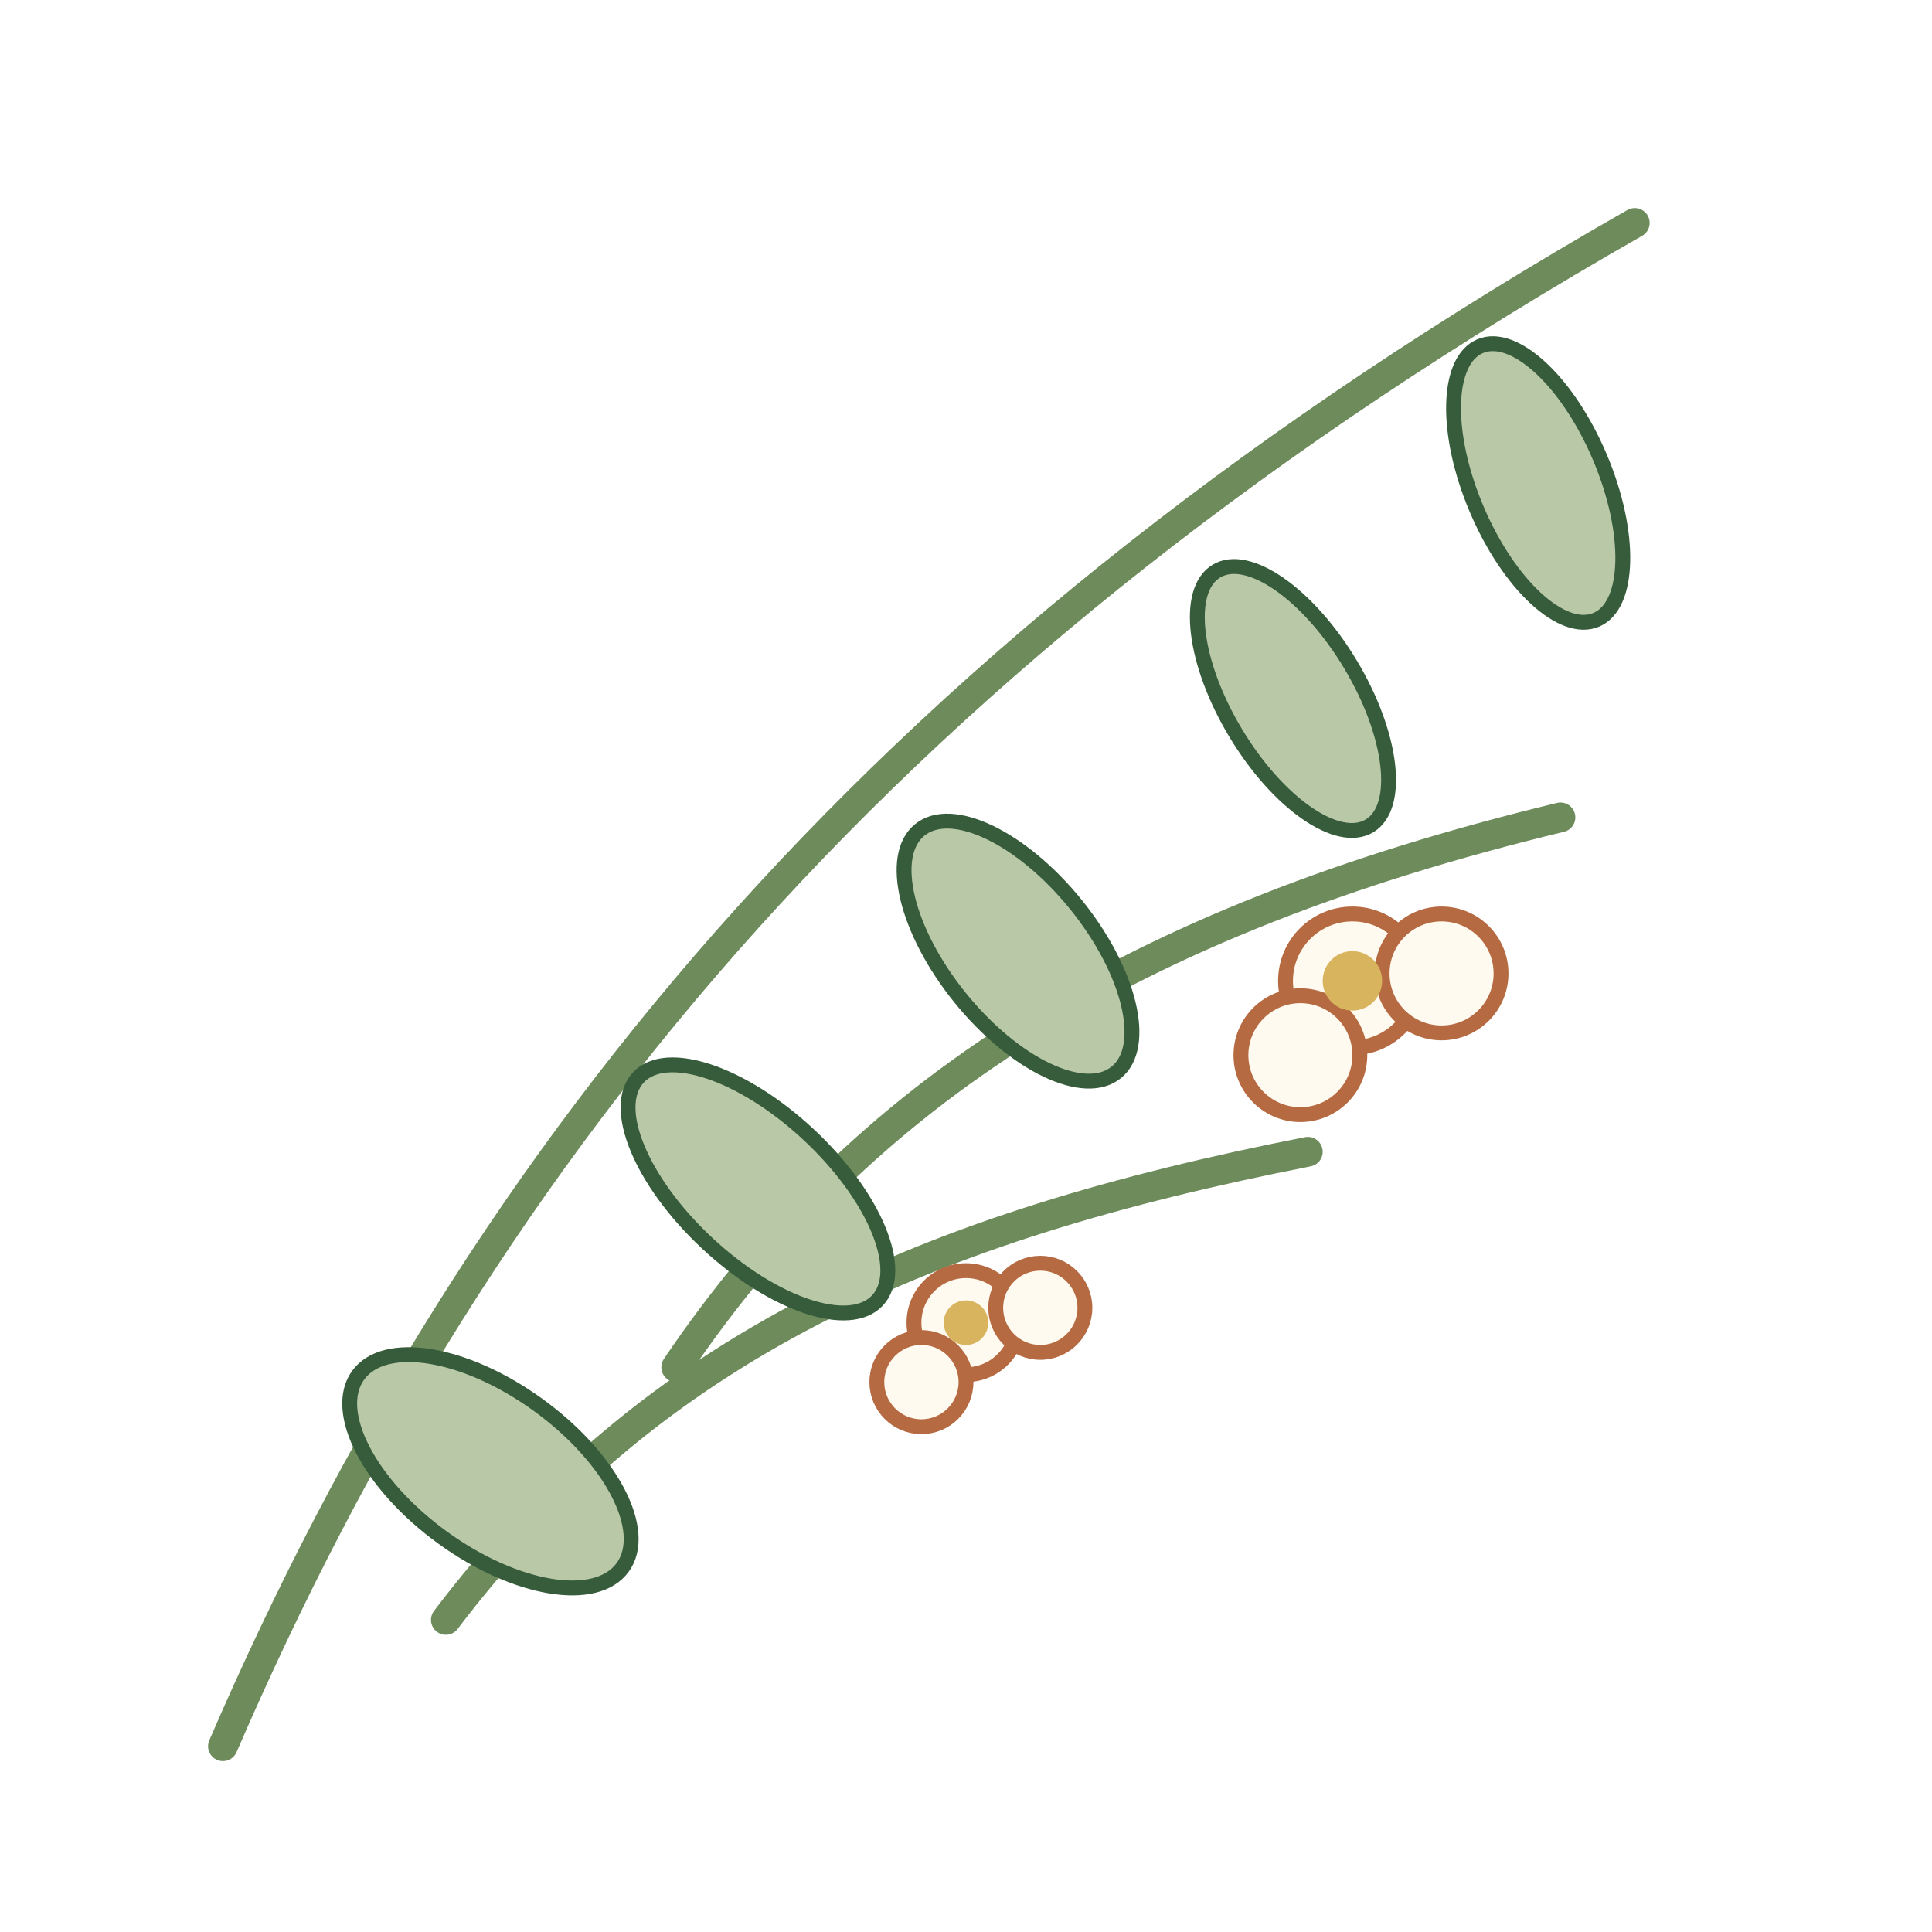
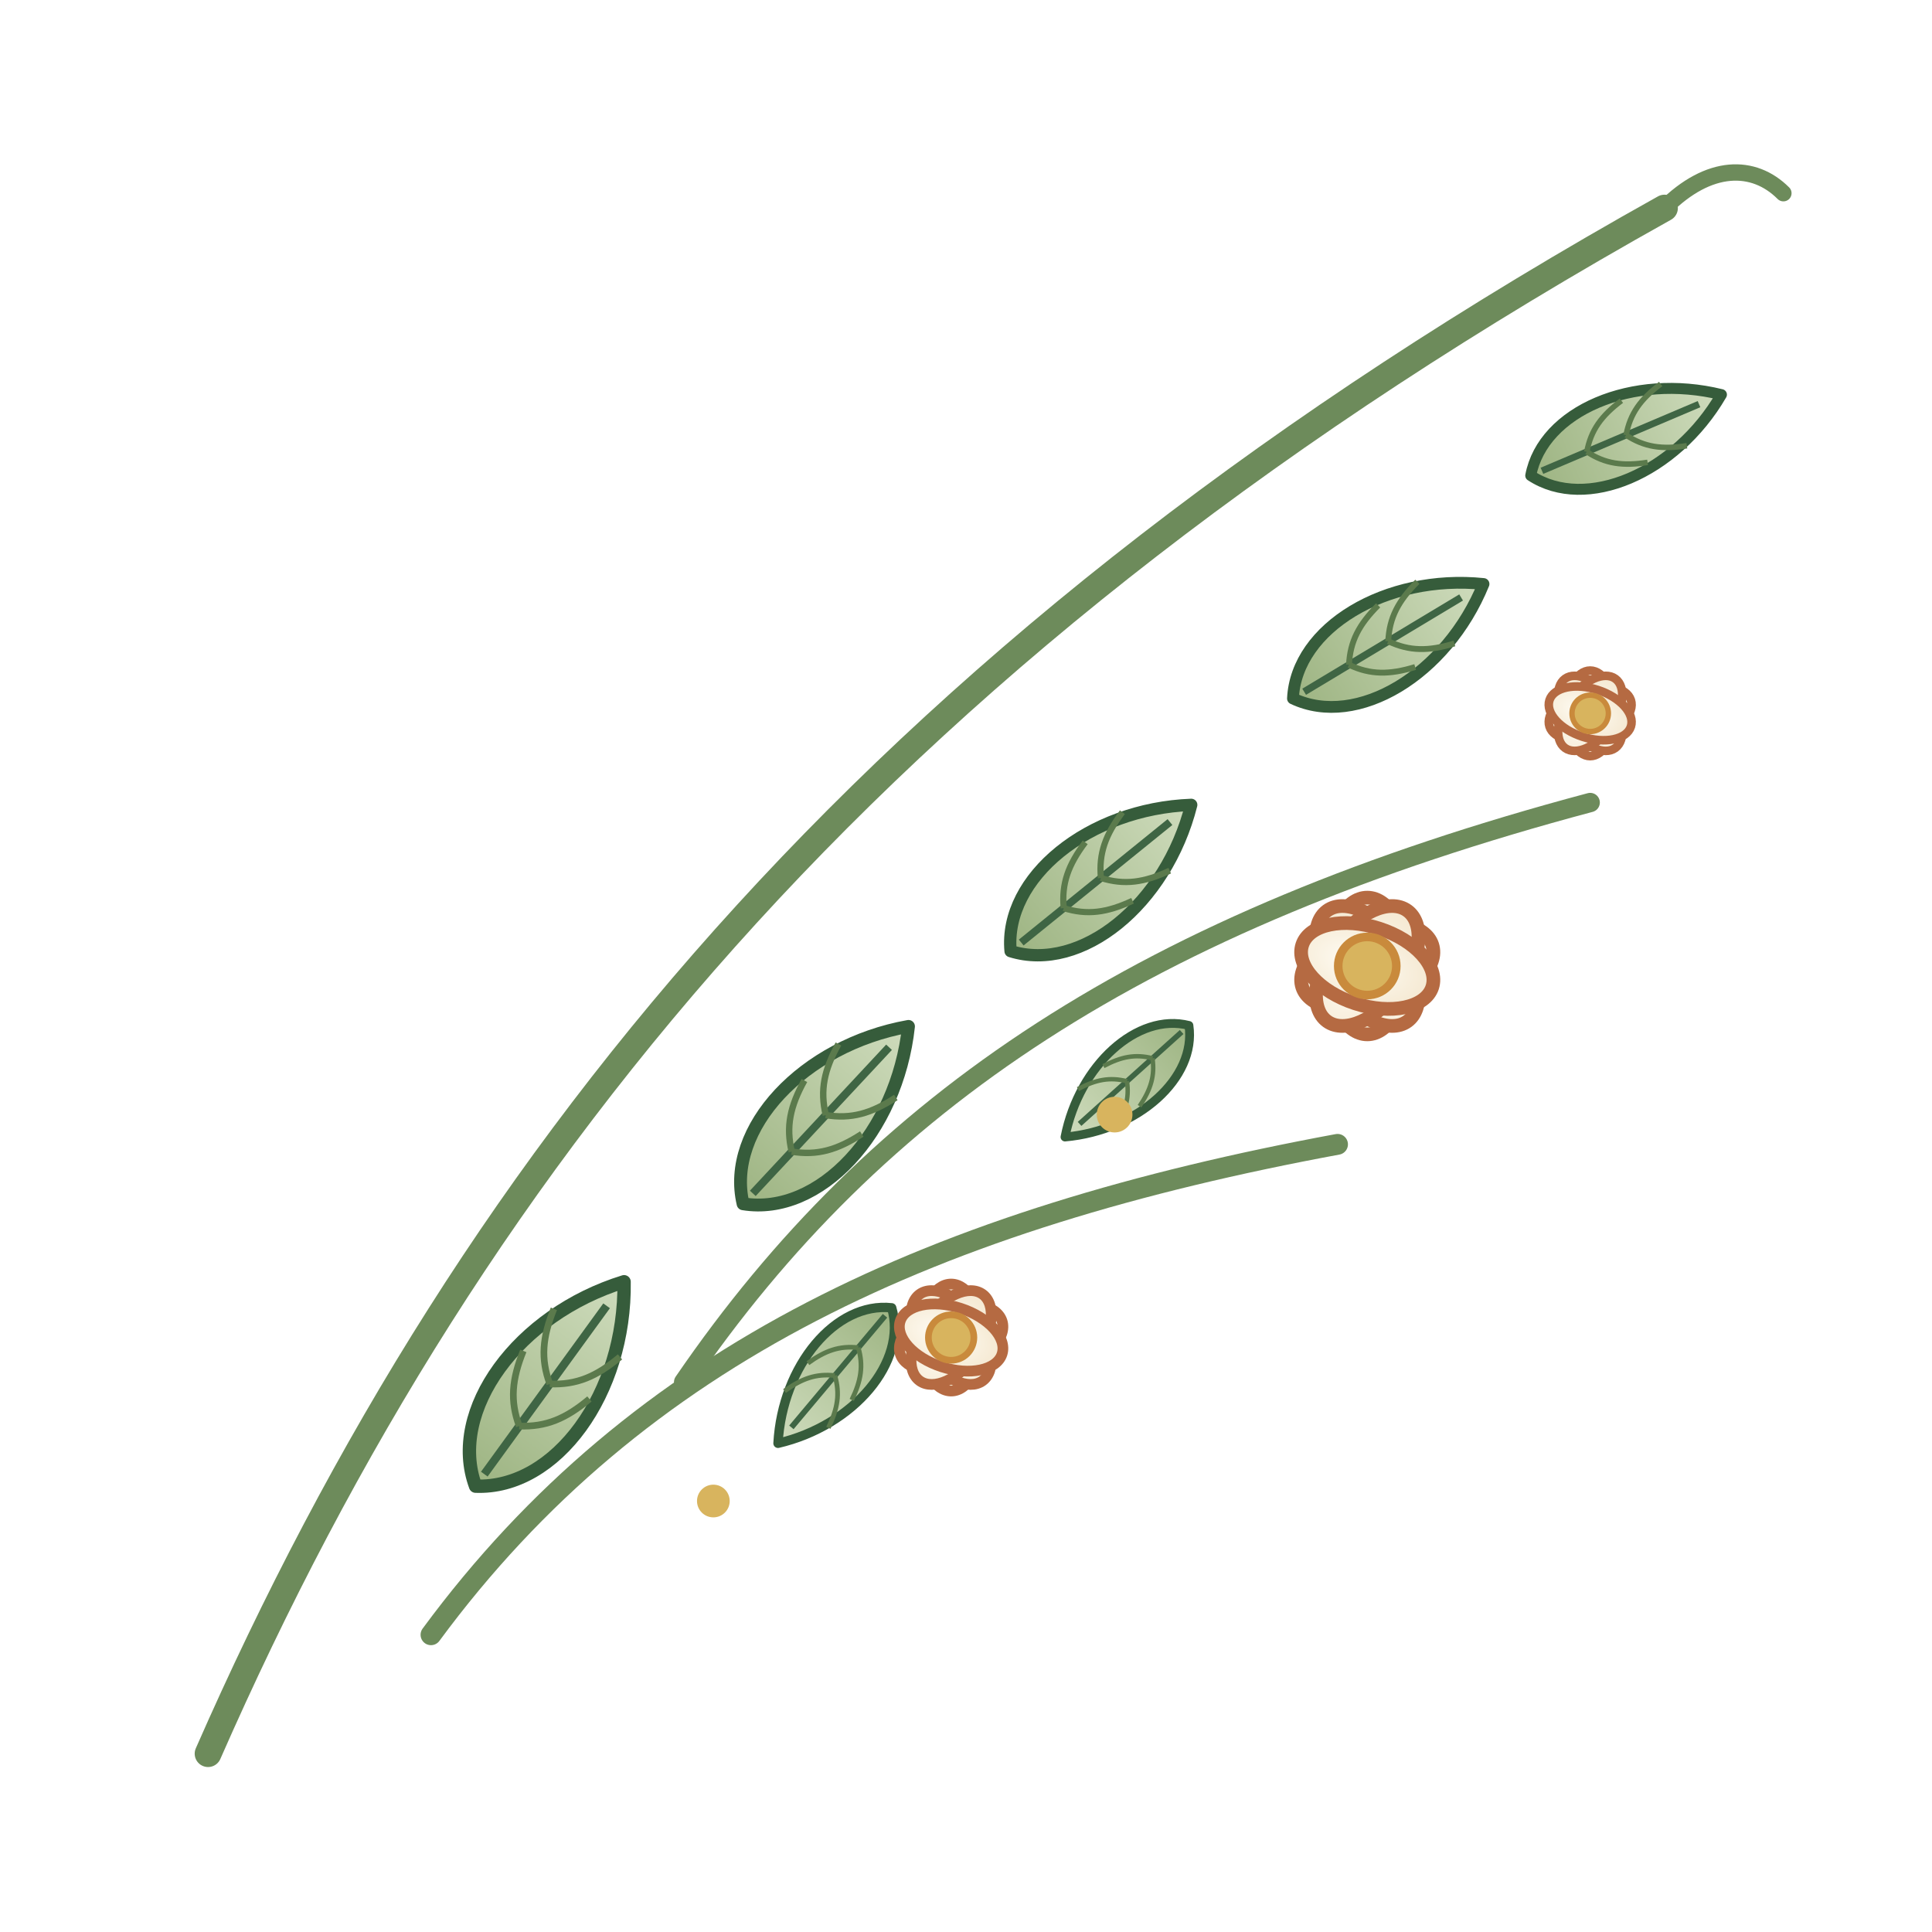
- <svg xmlns="http://www.w3.org/2000/svg" viewBox="0 0 260 260" role="img" aria-labelledby="title">
+ <svg xmlns="http://www.w3.org/2000/svg" viewBox="0 0 260 260" role="img" aria-labelledby="bcTitle">
  <defs>
-     <style>.l{fill:none;stroke:#6d8b5b;stroke-width:4;stroke-linecap:round;stroke-linejoin:round}.leaf{fill:#b9c8a7;stroke:#365c3b;stroke-width:2}.flower{fill:#fffaf0;stroke:#b56a42;stroke-width:2}.dot{fill:#d8b45e}</style>
+     <linearGradient id="bcLeaf" x1="0" y1="0" x2="0" y2="1">
+       <stop offset="0" stop-color="#cfdcbd" />
+       <stop offset="1" stop-color="#9db482" />
+     </linearGradient>
+     <radialGradient id="bcPetal" cx="50%" cy="42%" r="60%">
+       <stop offset="0" stop-color="#fffdf6" />
+       <stop offset="1" stop-color="#f4e7cf" />
+     </radialGradient>
+     <g id="bcLeafShape">
+       <path d="M0 0 C9 -6 9 -22 0 -34 C-9 -22 -9 -6 0 0 Z" fill="url(#bcLeaf)" stroke="#365c3b" stroke-width="1.8" stroke-linejoin="round" />
+       <path d="M0 -2 L0 -30" fill="none" stroke="#3f6544" stroke-width="1.1" />
+       <path d="M0 -10 C3 -12 4.5 -14.5 5.5 -18.5 M0 -17 C3 -19 4.5 -21.5 5.5 -25.5 M0 -10 C-3 -12 -4.5 -14.5 -5.5 -18.5 M0 -17 C-3 -19 -4.5 -21.5 -5.5 -25.5" fill="none" stroke="#5b7a4c" stroke-width="0.9" />
+     </g>
+     <g id="bcFlower">
+       <g fill="url(#bcPetal)" stroke="#b56a42" stroke-width="1.6">
+         <ellipse rx="4.6" ry="8" transform="rotate(0)" />
+         <ellipse rx="4.6" ry="8" transform="rotate(72)" />
+         <ellipse rx="4.6" ry="8" transform="rotate(144)" />
+         <ellipse rx="4.6" ry="8" transform="rotate(216)" />
+         <ellipse rx="4.6" ry="8" transform="rotate(288)" />
+       </g>
+       <circle r="3.4" fill="#d8b45e" stroke="#c98a3c" stroke-width="1" />
+     </g>
  </defs>
-   <path class="l" d="M30 235 C65 154 120 87 220 30" />
-   <path class="l" d="M60 218 C88 181 125 165 176 155" />
-   <path class="l" d="M91 184 C116 147 152 124 210 110" />
-   <ellipse class="leaf" cx="66" cy="198" rx="11" ry="22" transform="rotate(-54 66 198)" />
-   <ellipse class="leaf" cx="102" cy="160" rx="10" ry="22" transform="rotate(-47 102 160)" />
-   <ellipse class="leaf" cx="137" cy="128" rx="10" ry="21" transform="rotate(-39 137 128)" />
-   <ellipse class="leaf" cx="174" cy="94" rx="9" ry="20" transform="rotate(-31 174 94)" />
-   <ellipse class="leaf" cx="207" cy="65" rx="9" ry="20" transform="rotate(-23 207 65)" />
-   <g transform="translate(182 132)">
-     <circle class="flower" r="9" />
-     <circle class="flower" cx="12" cy="-1" r="8" />
-     <circle class="flower" cx="-7" cy="10" r="8" />
-     <circle class="dot" r="4" />
-   </g>
-   <g transform="translate(130 178)">
-     <circle class="flower" r="7" />
-     <circle class="flower" cx="10" cy="-2" r="6" />
-     <circle class="flower" cx="-6" cy="8" r="6" />
-     <circle class="dot" r="3" />
-   </g>
+   <path d="M28 236 C64 154 120 86 224 28" fill="none" stroke="#6d8b5b" stroke-width="3.6" stroke-linecap="round" />
+   <path d="M58 220 C86 182 126 164 180 154" fill="none" stroke="#6d8b5b" stroke-width="2.8" stroke-linecap="round" />
+   <path d="M92 186 C118 148 154 124 214 108" fill="none" stroke="#6d8b5b" stroke-width="2.6" stroke-linecap="round" />
+   <path d="M224 28 C230 22 236 22 240 26" fill="none" stroke="#6d8b5b" stroke-width="2.2" stroke-linecap="round" />
+   <use href="#bcLeafShape" transform="translate(64 200) rotate(36) scale(1)" />
+   <use href="#bcLeafShape" transform="translate(100 162) rotate(43) scale(0.96)" />
+   <use href="#bcLeafShape" transform="translate(136 128) rotate(51) scale(0.92)" />
+   <use href="#bcLeafShape" transform="translate(174 94) rotate(59) scale(0.88)" />
+   <use href="#bcLeafShape" transform="translate(206 64) rotate(67) scale(0.82)" />
+   <use href="#bcLeafShape" transform="translate(120 176) rotate(-140) scale(0.7)" />
+   <use href="#bcLeafShape" transform="translate(160 138) rotate(-132) scale(0.66)" />
+   <use href="#bcFlower" transform="translate(184 130) scale(1.15)" />
+   <use href="#bcFlower" transform="translate(128 180) scale(0.9)" />
+   <use href="#bcFlower" transform="translate(214 96) scale(0.72)" />
+   <circle cx="150" cy="150" r="2.4" fill="#d8b45e" />
+   <circle cx="96" cy="202" r="2.2" fill="#d8b45e" />
</svg>
